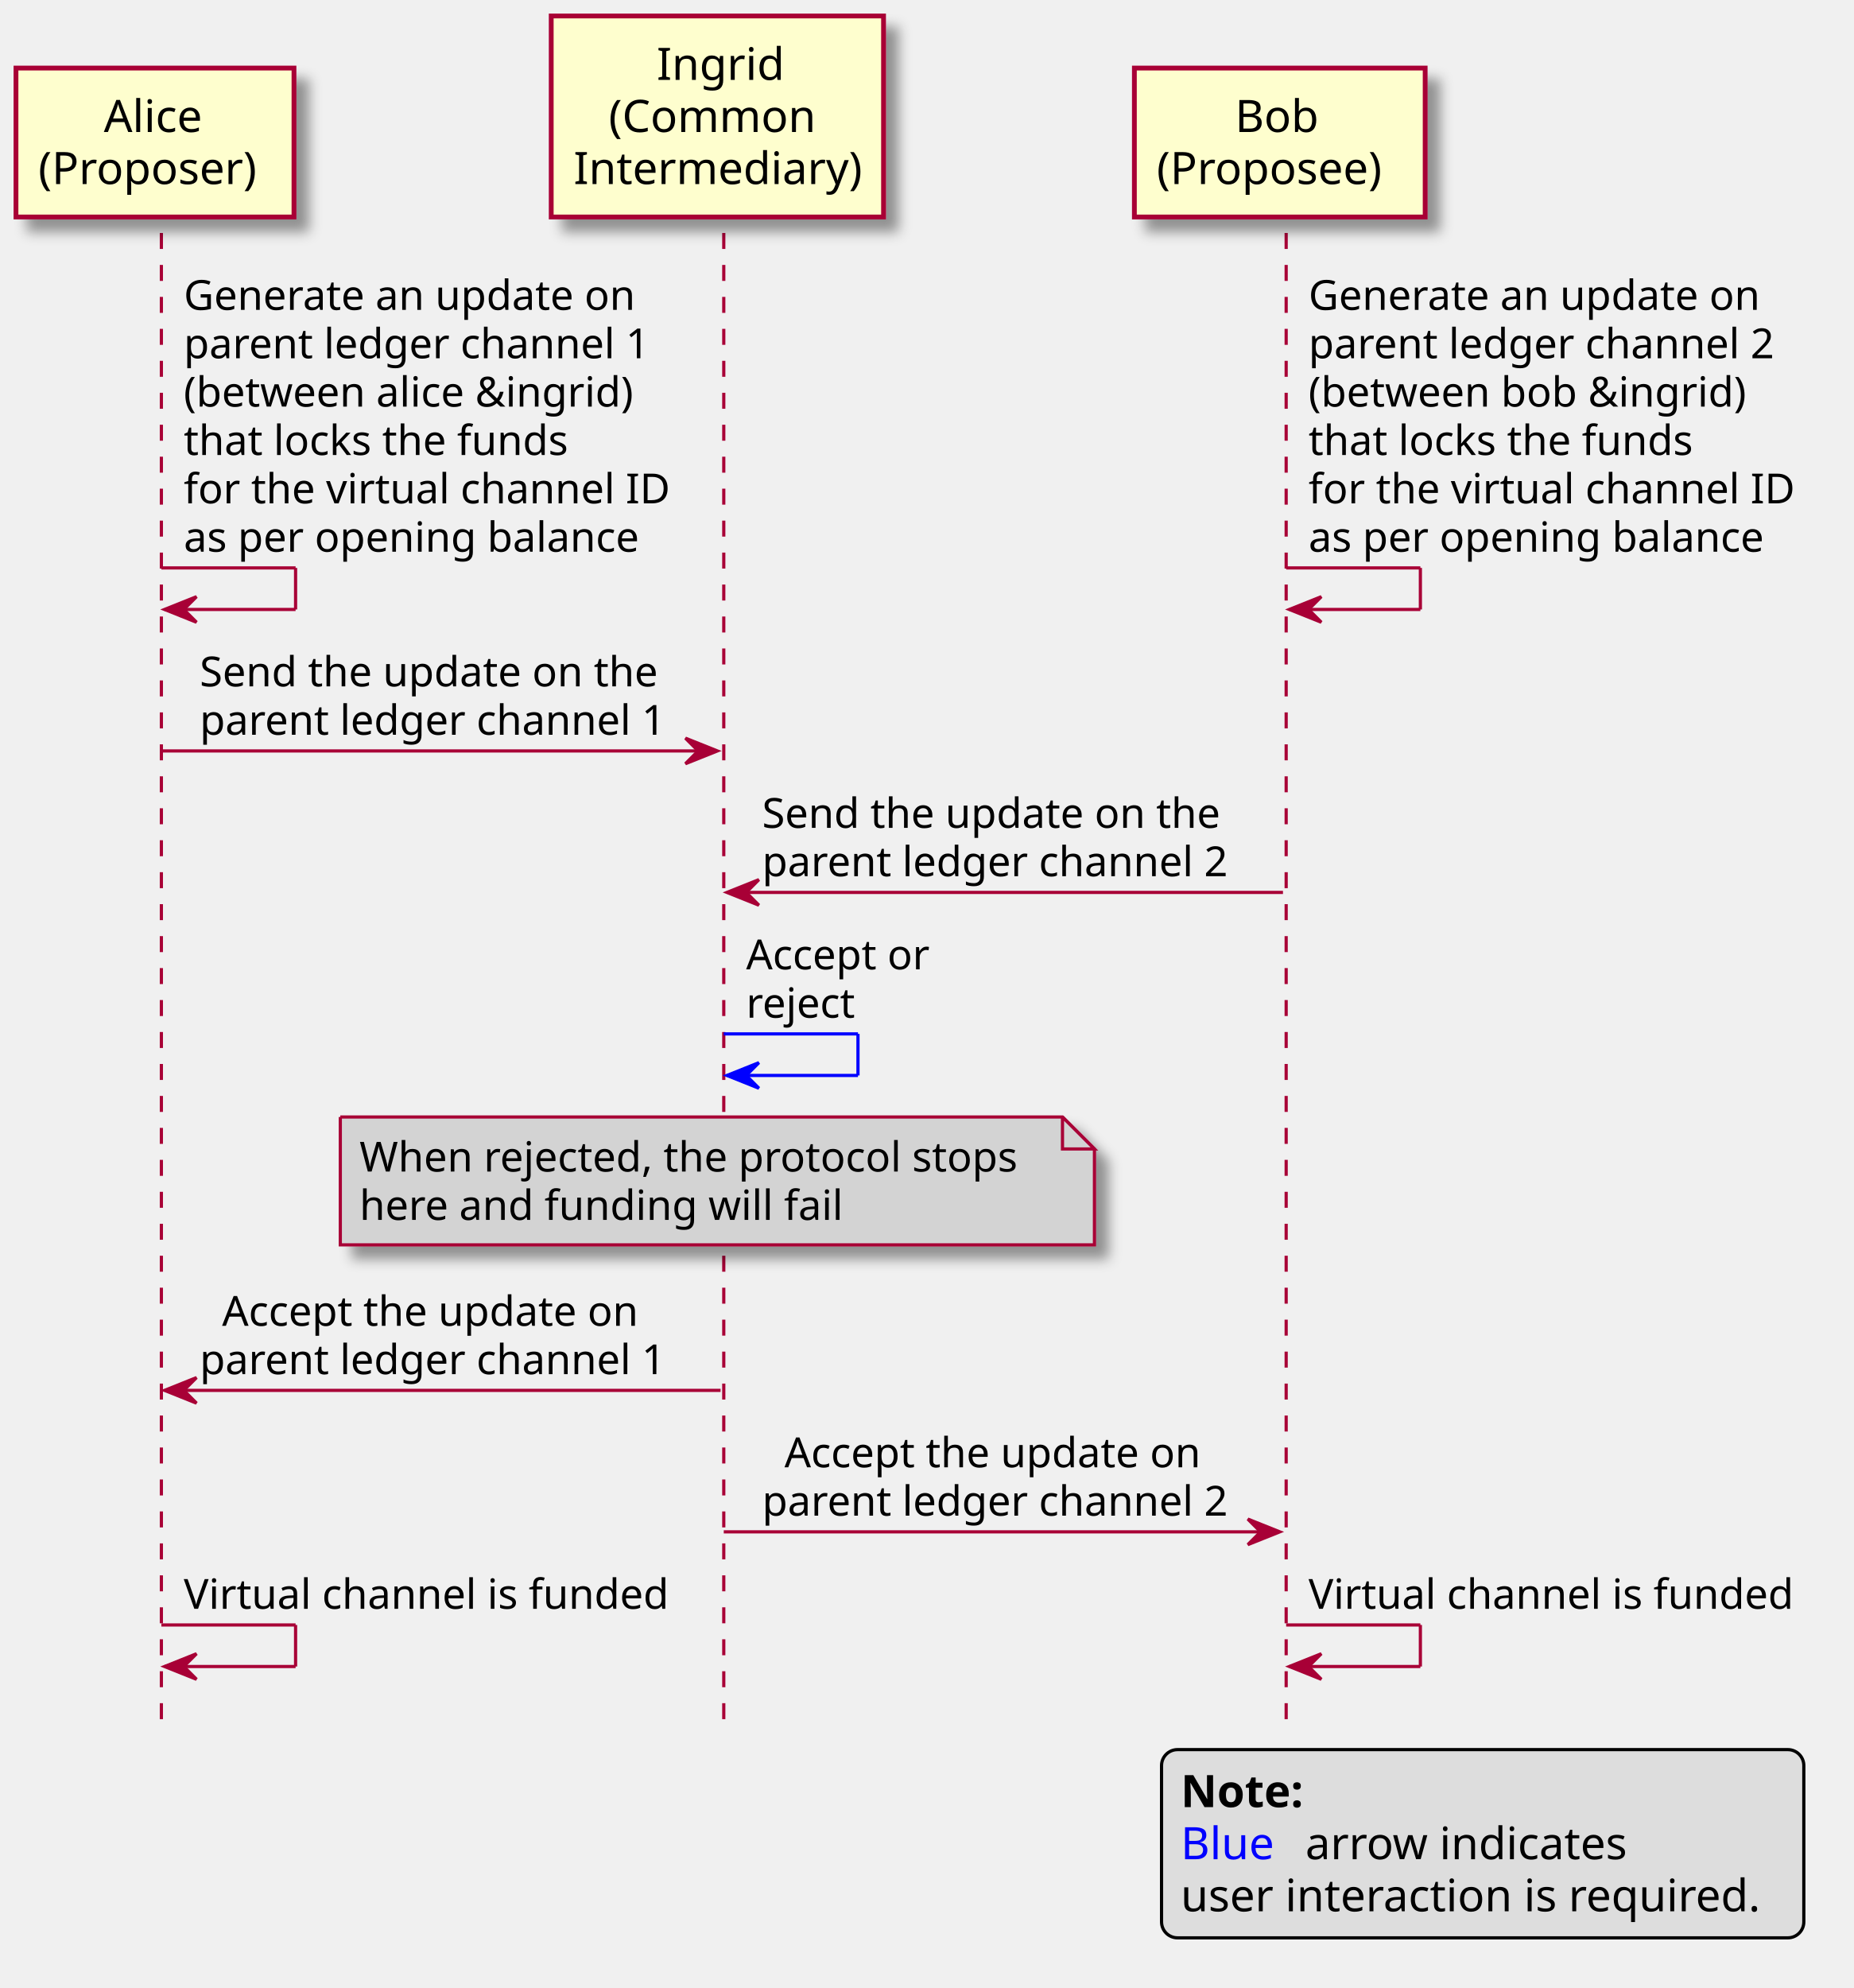
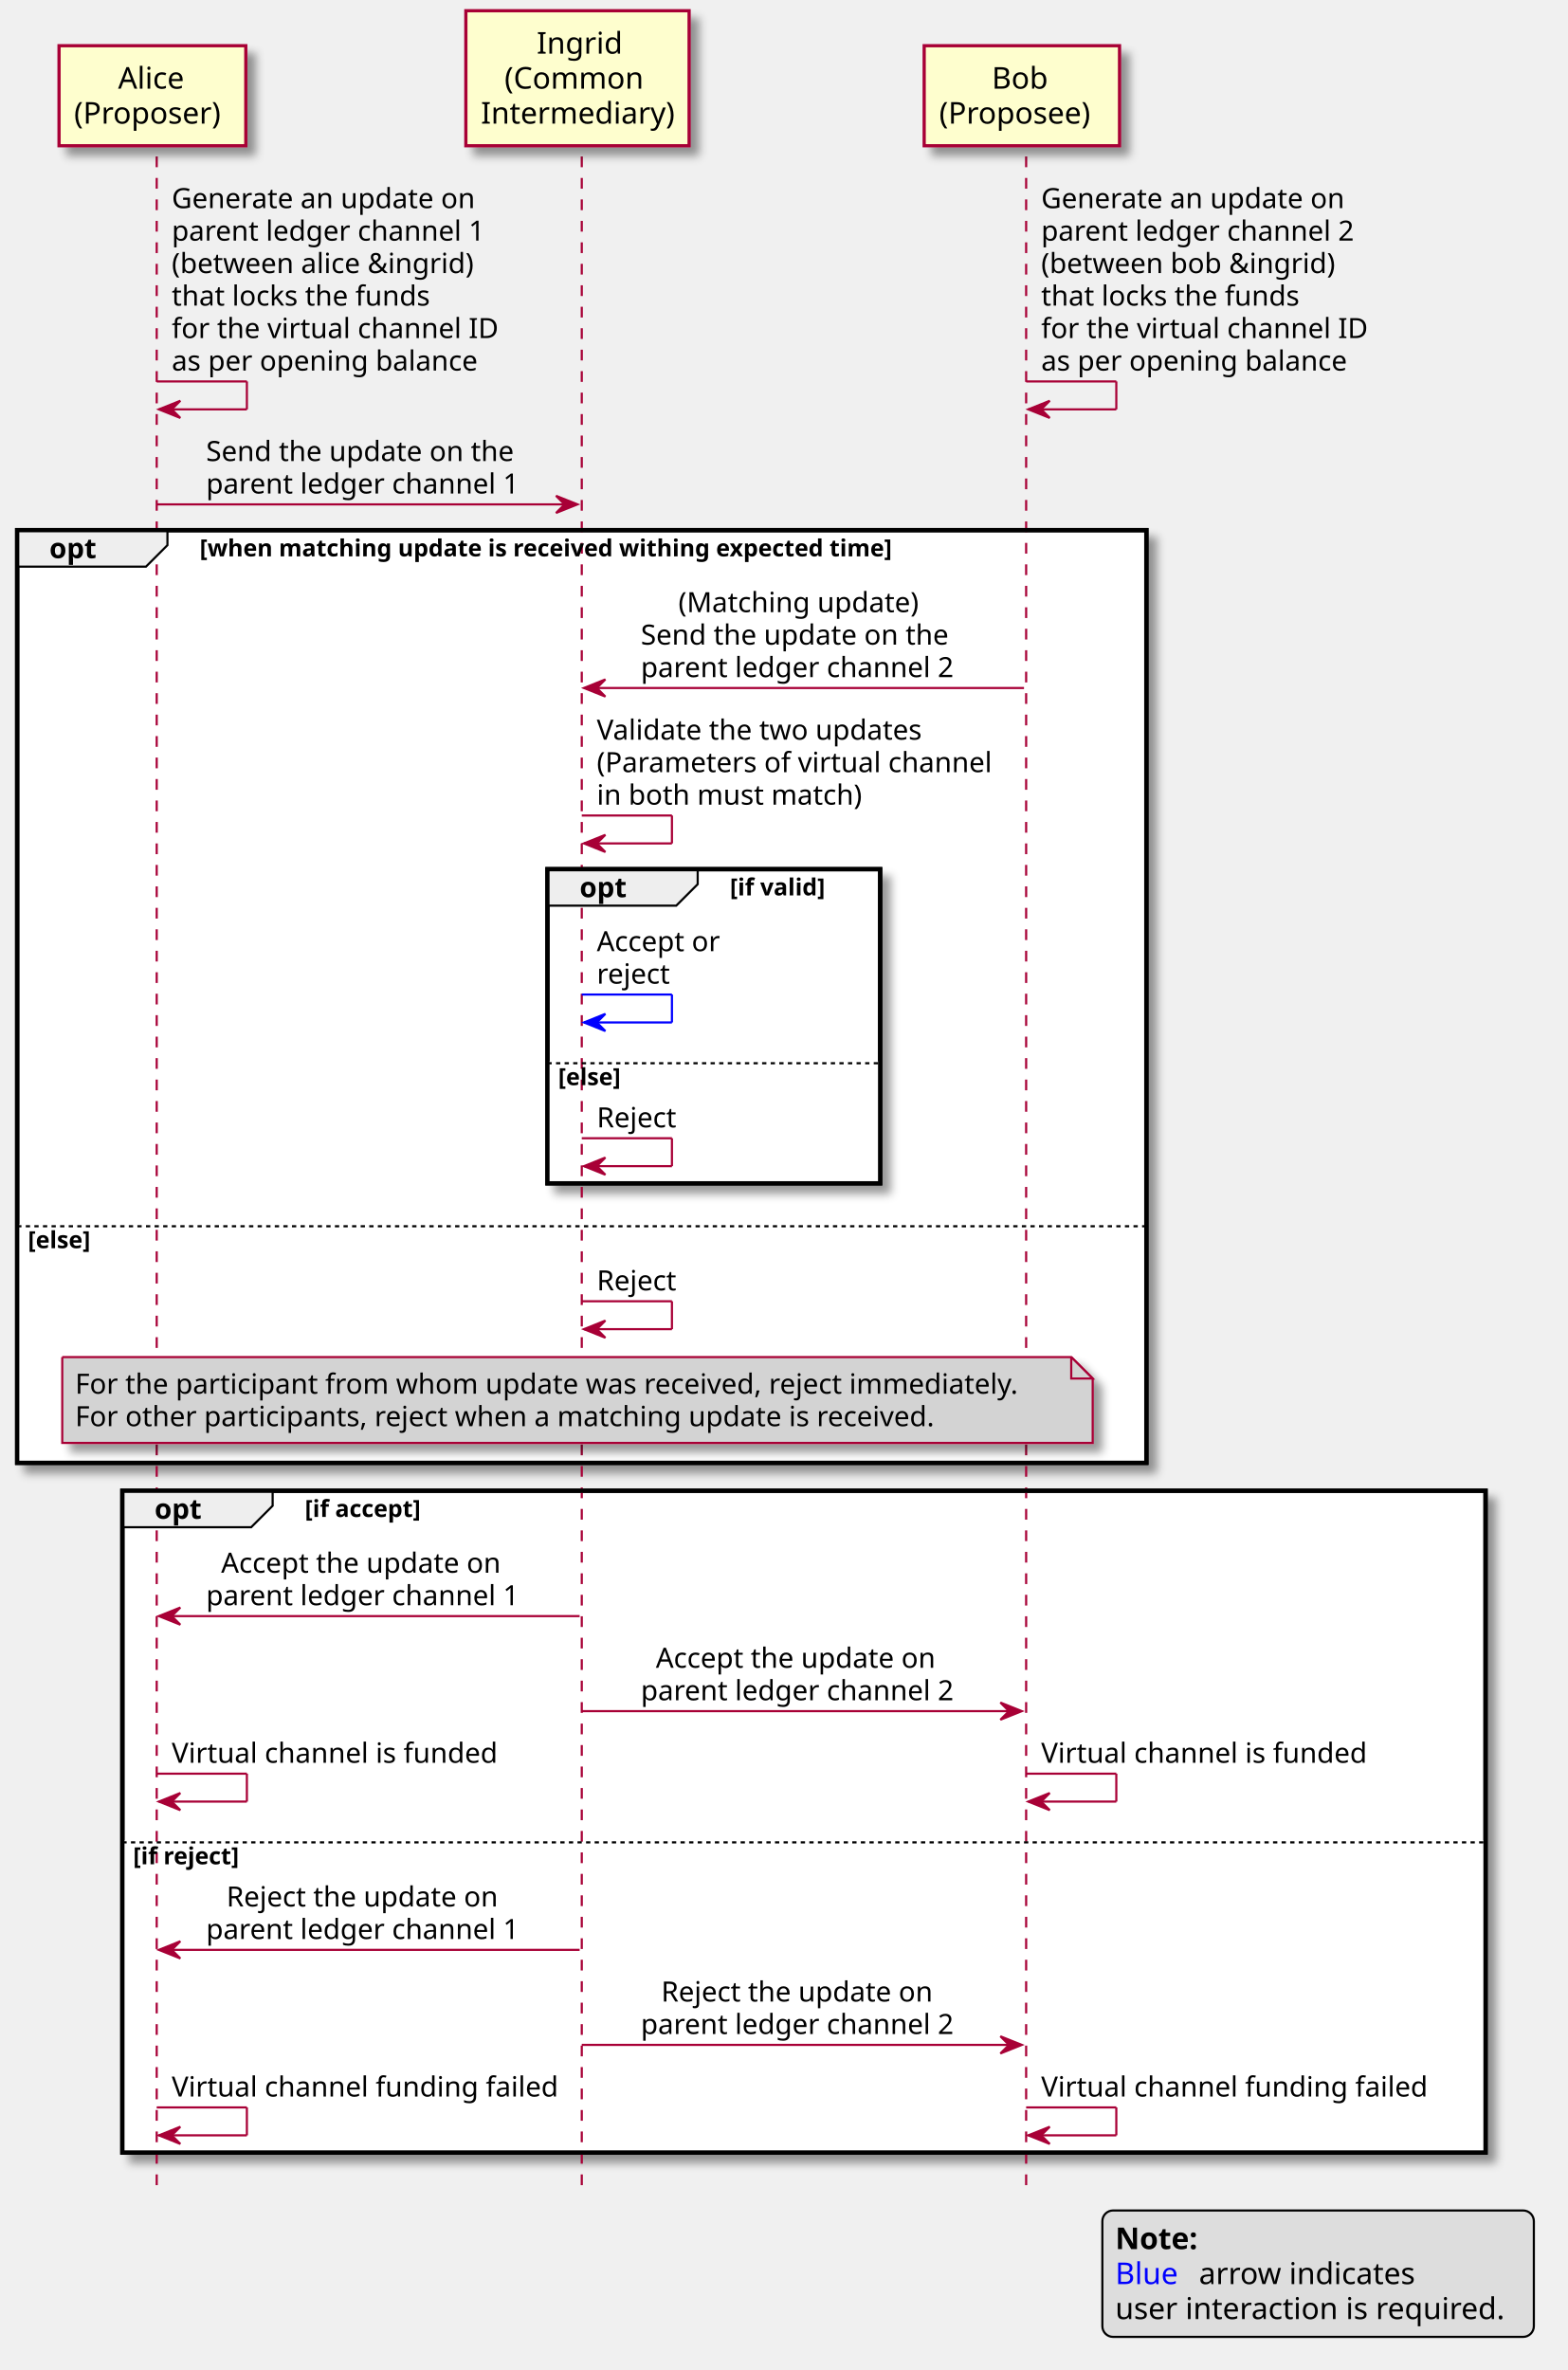
- <svg xmlns="http://www.w3.org/2000/svg" contentScriptType="application/ecmascript" contentStyleType="text/css" height="622px" preserveAspectRatio="none" style="width:580px;height:622px;" version="1.1" viewBox="0 0 580 622" width="580px" zoomAndPan="magnify">
+ <svg xmlns="http://www.w3.org/2000/svg" contentScriptType="application/ecmascript" contentStyleType="text/css" height="1104px" preserveAspectRatio="none" style="width:730px;height:1104px;" version="1.1" viewBox="0 0 730 1104" width="730px" zoomAndPan="magnify">
  <defs>
-     <filter height="300%" id="f9m3ai9wptbzw" width="300%" x="-1" y="-1">
+     <filter height="300%" id="f84bhlsikvaqf" width="300%" x="-1" y="-1">
      <feGaussianBlur result="blurOut" stdDeviation="2.0" />
      <feColorMatrix in="blurOut" result="blurOut2" type="matrix" values="0 0 0 0 0 0 0 0 0 0 0 0 0 0 0 0 0 0 .4 0" />
      <feOffset dx="4.0" dy="4.0" in="blurOut2" result="blurOut3" />
      <feBlend in="SourceGraphic" in2="blurOut3" mode="normal" />
    </filter>
  </defs>
  <g>
-     <line style="stroke:#A80036;stroke-width:1.0;stroke-dasharray:5.0,5.0;" x1="50.5" x2="50.5" y1="72.891" y2="539.414" />
-     <line style="stroke:#A80036;stroke-width:1.0;stroke-dasharray:5.0,5.0;" x1="226.5" x2="226.5" y1="72.891" y2="539.414" />
-     <line style="stroke:#A80036;stroke-width:1.0;stroke-dasharray:5.0,5.0;" x1="402.5" x2="402.5" y1="72.891" y2="539.414" />
-     <rect fill="#FEFECE" filter="url(#f9m3ai9wptbzw)" height="46.594" style="stroke:#A80036;stroke-width:1.5;" width="87" x="5" y="21.297" />
-     <text fill="#000000" font-family="sans-serif" font-size="14" lengthAdjust="spacingAndGlyphs" textLength="32" x="32.5" y="41.292">Alice</text>
-     <text fill="#000000" font-family="sans-serif" font-size="14" lengthAdjust="spacingAndGlyphs" textLength="73" x="12" y="57.589">(Proposer)</text>
-     <rect fill="#FEFECE" filter="url(#f9m3ai9wptbzw)" height="62.891" style="stroke:#A80036;stroke-width:1.5;" width="104" x="172.5" y="5" />
-     <text fill="#000000" font-family="sans-serif" font-size="14" lengthAdjust="spacingAndGlyphs" textLength="38" x="205.5" y="24.995">Ingrid</text>
-     <text fill="#000000" font-family="sans-serif" font-size="14" lengthAdjust="spacingAndGlyphs" textLength="68" x="190.5" y="41.292">(Common</text>
-     <text fill="#000000" font-family="sans-serif" font-size="14" lengthAdjust="spacingAndGlyphs" textLength="90" x="179.5" y="57.589">Intermediary)</text>
-     <rect fill="#FEFECE" filter="url(#f9m3ai9wptbzw)" height="46.594" style="stroke:#A80036;stroke-width:1.5;" width="91" x="355" y="21.297" />
-     <text fill="#000000" font-family="sans-serif" font-size="14" lengthAdjust="spacingAndGlyphs" textLength="28" x="386.5" y="41.292">Bob</text>
-     <text fill="#000000" font-family="sans-serif" font-size="14" lengthAdjust="spacingAndGlyphs" textLength="77" x="362" y="57.589">(Proposee)</text>
-     <line style="stroke:#A80036;stroke-width:1.0;" x1="50.5" x2="92.5" y1="177.688" y2="177.688" />
-     <line style="stroke:#A80036;stroke-width:1.0;" x1="92.5" x2="92.5" y1="177.688" y2="190.688" />
-     <line style="stroke:#A80036;stroke-width:1.0;" x1="51.5" x2="92.5" y1="190.688" y2="190.688" />
-     <polygon fill="#A80036" points="61.5,186.688,51.5,190.688,61.5,194.688,57.5,190.688" style="stroke:#A80036;stroke-width:1.0;" />
-     <text fill="#000000" font-family="sans-serif" font-size="13" lengthAdjust="spacingAndGlyphs" textLength="149" x="57.5" y="96.957">Generate an update on</text>
-     <text fill="#000000" font-family="sans-serif" font-size="13" lengthAdjust="spacingAndGlyphs" textLength="152" x="57.5" y="112.09">parent ledger channel 1</text>
-     <text fill="#000000" font-family="sans-serif" font-size="13" lengthAdjust="spacingAndGlyphs" textLength="147" x="57.5" y="127.223">(between alice &amp;ingrid)</text>
-     <text fill="#000000" font-family="sans-serif" font-size="13" lengthAdjust="spacingAndGlyphs" textLength="126" x="57.5" y="142.356">that locks the funds</text>
-     <text fill="#000000" font-family="sans-serif" font-size="13" lengthAdjust="spacingAndGlyphs" textLength="156" x="57.5" y="157.489">for the virtual channel ID</text>
-     <text fill="#000000" font-family="sans-serif" font-size="13" lengthAdjust="spacingAndGlyphs" textLength="149" x="57.5" y="172.622">as per opening balance</text>
-     <line style="stroke:#A80036;stroke-width:1.0;" x1="402.5" x2="444.5" y1="177.688" y2="177.688" />
-     <line style="stroke:#A80036;stroke-width:1.0;" x1="444.5" x2="444.5" y1="177.688" y2="190.688" />
-     <line style="stroke:#A80036;stroke-width:1.0;" x1="403.5" x2="444.5" y1="190.688" y2="190.688" />
-     <polygon fill="#A80036" points="413.5,186.688,403.5,190.688,413.5,194.688,409.5,190.688" style="stroke:#A80036;stroke-width:1.0;" />
-     <text fill="#000000" font-family="sans-serif" font-size="13" lengthAdjust="spacingAndGlyphs" textLength="149" x="409.5" y="96.957">Generate an update on</text>
-     <text fill="#000000" font-family="sans-serif" font-size="13" lengthAdjust="spacingAndGlyphs" textLength="152" x="409.5" y="112.09">parent ledger channel 2</text>
-     <text fill="#000000" font-family="sans-serif" font-size="13" lengthAdjust="spacingAndGlyphs" textLength="142" x="409.5" y="127.223">(between bob &amp;ingrid)</text>
-     <text fill="#000000" font-family="sans-serif" font-size="13" lengthAdjust="spacingAndGlyphs" textLength="126" x="409.5" y="142.356">that locks the funds</text>
-     <text fill="#000000" font-family="sans-serif" font-size="13" lengthAdjust="spacingAndGlyphs" textLength="156" x="409.5" y="157.489">for the virtual channel ID</text>
-     <text fill="#000000" font-family="sans-serif" font-size="13" lengthAdjust="spacingAndGlyphs" textLength="149" x="409.5" y="172.622">as per opening balance</text>
-     <polygon fill="#A80036" points="214.5,230.953,224.5,234.953,214.5,238.953,218.5,234.953" style="stroke:#A80036;stroke-width:1.0;" />
-     <line style="stroke:#A80036;stroke-width:1.0;" x1="50.5" x2="220.5" y1="234.953" y2="234.953" />
-     <text fill="#000000" font-family="sans-serif" font-size="13" lengthAdjust="spacingAndGlyphs" textLength="152" x="62.5" y="214.754">Send the update on the</text>
-     <text fill="#000000" font-family="sans-serif" font-size="13" lengthAdjust="spacingAndGlyphs" textLength="152" x="62.5" y="229.887">parent ledger channel 1</text>
-     <polygon fill="#A80036" points="237.5,275.219,227.5,279.219,237.5,283.219,233.5,279.219" style="stroke:#A80036;stroke-width:1.0;" />
-     <line style="stroke:#A80036;stroke-width:1.0;" x1="231.5" x2="401.5" y1="279.219" y2="279.219" />
-     <text fill="#000000" font-family="sans-serif" font-size="13" lengthAdjust="spacingAndGlyphs" textLength="152" x="238.5" y="259.02">Send the update on the</text>
-     <text fill="#000000" font-family="sans-serif" font-size="13" lengthAdjust="spacingAndGlyphs" textLength="152" x="238.5" y="274.153">parent ledger channel 2</text>
-     <line style="stroke:#0000FF;stroke-width:1.0;" x1="226.5" x2="268.5" y1="323.484" y2="323.484" />
-     <line style="stroke:#0000FF;stroke-width:1.0;" x1="268.5" x2="268.5" y1="323.484" y2="336.484" />
-     <line style="stroke:#0000FF;stroke-width:1.0;" x1="227.5" x2="268.5" y1="336.484" y2="336.484" />
-     <polygon fill="#0000FF" points="237.5,332.484,227.5,336.484,237.5,340.484,233.5,336.484" style="stroke:#0000FF;stroke-width:1.0;" />
-     <text fill="#000000" font-family="sans-serif" font-size="13" lengthAdjust="spacingAndGlyphs" textLength="61" x="233.5" y="303.286">Accept or</text>
-     <text fill="#000000" font-family="sans-serif" font-size="13" lengthAdjust="spacingAndGlyphs" textLength="36" x="233.5" y="318.418">reject</text>
-     <path d="M106.5,349.484 L106.5,389.484 L342.5,389.484 L342.5,359.484 L332.5,349.484 L106.5,349.484 " fill="#D3D3D3" filter="url(#f9m3ai9wptbzw)" style="stroke:#A80036;stroke-width:1.0;" />
-     <path d="M332.5,349.484 L332.5,359.484 L342.5,359.484 L332.5,349.484 " fill="#D3D3D3" style="stroke:#A80036;stroke-width:1.0;" />
-     <text fill="#000000" font-family="sans-serif" font-size="13" lengthAdjust="spacingAndGlyphs" textLength="215" x="112.5" y="366.551">When rejected, the protocol stops</text>
-     <text fill="#000000" font-family="sans-serif" font-size="13" lengthAdjust="spacingAndGlyphs" textLength="152" x="112.5" y="381.684">here and funding will fail</text>
-     <polygon fill="#A80036" points="61.5,431.016,51.5,435.016,61.5,439.016,57.5,435.016" style="stroke:#A80036;stroke-width:1.0;" />
-     <line style="stroke:#A80036;stroke-width:1.0;" x1="55.5" x2="225.5" y1="435.016" y2="435.016" />
-     <text fill="#000000" font-family="sans-serif" font-size="13" lengthAdjust="spacingAndGlyphs" textLength="138" x="69.5" y="414.817">Accept the update on</text>
-     <text fill="#000000" font-family="sans-serif" font-size="13" lengthAdjust="spacingAndGlyphs" textLength="152" x="62.5" y="429.95">parent ledger channel 1</text>
-     <polygon fill="#A80036" points="390.5,475.281,400.5,479.281,390.5,483.281,394.5,479.281" style="stroke:#A80036;stroke-width:1.0;" />
-     <line style="stroke:#A80036;stroke-width:1.0;" x1="226.5" x2="396.5" y1="479.281" y2="479.281" />
-     <text fill="#000000" font-family="sans-serif" font-size="13" lengthAdjust="spacingAndGlyphs" textLength="138" x="245.5" y="459.082">Accept the update on</text>
-     <text fill="#000000" font-family="sans-serif" font-size="13" lengthAdjust="spacingAndGlyphs" textLength="152" x="238.5" y="474.215">parent ledger channel 2</text>
-     <line style="stroke:#A80036;stroke-width:1.0;" x1="50.5" x2="92.5" y1="508.414" y2="508.414" />
-     <line style="stroke:#A80036;stroke-width:1.0;" x1="92.5" x2="92.5" y1="508.414" y2="521.414" />
-     <line style="stroke:#A80036;stroke-width:1.0;" x1="51.5" x2="92.5" y1="521.414" y2="521.414" />
-     <polygon fill="#A80036" points="61.5,517.414,51.5,521.414,61.5,525.414,57.5,521.414" style="stroke:#A80036;stroke-width:1.0;" />
-     <text fill="#000000" font-family="sans-serif" font-size="13" lengthAdjust="spacingAndGlyphs" textLength="157" x="57.5" y="503.348">Virtual channel is funded</text>
-     <line style="stroke:#A80036;stroke-width:1.0;" x1="402.5" x2="444.5" y1="508.414" y2="508.414" />
-     <line style="stroke:#A80036;stroke-width:1.0;" x1="444.5" x2="444.5" y1="508.414" y2="521.414" />
-     <line style="stroke:#A80036;stroke-width:1.0;" x1="403.5" x2="444.5" y1="521.414" y2="521.414" />
-     <polygon fill="#A80036" points="413.5,517.414,403.5,521.414,413.5,525.414,409.5,521.414" style="stroke:#A80036;stroke-width:1.0;" />
-     <text fill="#000000" font-family="sans-serif" font-size="13" lengthAdjust="spacingAndGlyphs" textLength="157" x="409.5" y="503.348">Virtual channel is funded</text>
-     <rect fill="#DDDDDD" height="58.891" rx="5" ry="5" style="stroke:#000000;stroke-width:1.0;" width="201" x="363.5" y="547.414" />
-     <text fill="#000000" font-family="sans-serif" font-size="14" font-weight="bold" lengthAdjust="spacingAndGlyphs" textLength="43" x="369.5" y="565.409">Note:</text>
-     <text fill="#0000FF" font-family="sans-serif" font-size="14" lengthAdjust="spacingAndGlyphs" textLength="31" x="369.5" y="581.706">Blue</text>
-     <text fill="#000000" font-family="sans-serif" font-size="14" lengthAdjust="spacingAndGlyphs" textLength="104" x="408.5" y="581.706">arrow indicates</text>
-     <text fill="#000000" font-family="sans-serif" font-size="14" lengthAdjust="spacingAndGlyphs" textLength="189" x="369.5" y="598.003">user interaction is required.</text>
+     <rect fill="#FFFFFF" filter="url(#f84bhlsikvaqf)" height="434.469" style="stroke:#000000;stroke-width:2.0;" width="526" x="8" y="246.953" />
+     <rect fill="#FFFFFF" height="111.203" style="stroke:none;stroke-width:1.0;" width="526" x="8" y="570.219" />
+     <rect fill="#FFFFFF" filter="url(#f84bhlsikvaqf)" height="146.336" style="stroke:#000000;stroke-width:2.0;" width="155" x="255" y="404.883" />
+     <rect fill="#FFFFFF" height="56.938" style="stroke:none;stroke-width:1.0;" width="155" x="255" y="494.281" />
+     <rect fill="#FFFFFF" filter="url(#f84bhlsikvaqf)" height="308.266" style="stroke:#000000;stroke-width:2.0;" width="635" x="57" y="694.422" />
+     <rect fill="#FFFFFF" height="145.469" style="stroke:none;stroke-width:1.0;" width="635" x="57" y="857.219" />
+     <line style="stroke:#A80036;stroke-width:1.0;stroke-dasharray:5.0,5.0;" x1="73" x2="73" y1="72.891" y2="1021.688" />
+     <line style="stroke:#A80036;stroke-width:1.0;stroke-dasharray:5.0,5.0;" x1="271" x2="271" y1="72.891" y2="1021.688" />
+     <line style="stroke:#A80036;stroke-width:1.0;stroke-dasharray:5.0,5.0;" x1="478" x2="478" y1="72.891" y2="1021.688" />
+     <rect fill="#FEFECE" filter="url(#f84bhlsikvaqf)" height="46.594" style="stroke:#A80036;stroke-width:1.5;" width="87" x="27.5" y="21.297" />
+     <text fill="#000000" font-family="sans-serif" font-size="14" lengthAdjust="spacingAndGlyphs" textLength="32" x="55" y="41.292">Alice</text>
+     <text fill="#000000" font-family="sans-serif" font-size="14" lengthAdjust="spacingAndGlyphs" textLength="73" x="34.5" y="57.589">(Proposer)</text>
+     <rect fill="#FEFECE" filter="url(#f84bhlsikvaqf)" height="62.891" style="stroke:#A80036;stroke-width:1.5;" width="104" x="217" y="5" />
+     <text fill="#000000" font-family="sans-serif" font-size="14" lengthAdjust="spacingAndGlyphs" textLength="38" x="250" y="24.995">Ingrid</text>
+     <text fill="#000000" font-family="sans-serif" font-size="14" lengthAdjust="spacingAndGlyphs" textLength="68" x="235" y="41.292">(Common</text>
+     <text fill="#000000" font-family="sans-serif" font-size="14" lengthAdjust="spacingAndGlyphs" textLength="90" x="224" y="57.589">Intermediary)</text>
+     <rect fill="#FEFECE" filter="url(#f84bhlsikvaqf)" height="46.594" style="stroke:#A80036;stroke-width:1.5;" width="91" x="430.5" y="21.297" />
+     <text fill="#000000" font-family="sans-serif" font-size="14" lengthAdjust="spacingAndGlyphs" textLength="28" x="462" y="41.292">Bob</text>
+     <text fill="#000000" font-family="sans-serif" font-size="14" lengthAdjust="spacingAndGlyphs" textLength="77" x="437.5" y="57.589">(Proposee)</text>
+     <line style="stroke:#A80036;stroke-width:1.0;" x1="73" x2="115" y1="177.688" y2="177.688" />
+     <line style="stroke:#A80036;stroke-width:1.0;" x1="115" x2="115" y1="177.688" y2="190.688" />
+     <line style="stroke:#A80036;stroke-width:1.0;" x1="74" x2="115" y1="190.688" y2="190.688" />
+     <polygon fill="#A80036" points="84,186.688,74,190.688,84,194.688,80,190.688" style="stroke:#A80036;stroke-width:1.0;" />
+     <text fill="#000000" font-family="sans-serif" font-size="13" lengthAdjust="spacingAndGlyphs" textLength="149" x="80" y="96.957">Generate an update on</text>
+     <text fill="#000000" font-family="sans-serif" font-size="13" lengthAdjust="spacingAndGlyphs" textLength="152" x="80" y="112.09">parent ledger channel 1</text>
+     <text fill="#000000" font-family="sans-serif" font-size="13" lengthAdjust="spacingAndGlyphs" textLength="147" x="80" y="127.223">(between alice &amp;ingrid)</text>
+     <text fill="#000000" font-family="sans-serif" font-size="13" lengthAdjust="spacingAndGlyphs" textLength="126" x="80" y="142.356">that locks the funds</text>
+     <text fill="#000000" font-family="sans-serif" font-size="13" lengthAdjust="spacingAndGlyphs" textLength="156" x="80" y="157.489">for the virtual channel ID</text>
+     <text fill="#000000" font-family="sans-serif" font-size="13" lengthAdjust="spacingAndGlyphs" textLength="149" x="80" y="172.622">as per opening balance</text>
+     <line style="stroke:#A80036;stroke-width:1.0;" x1="478" x2="520" y1="177.688" y2="177.688" />
+     <line style="stroke:#A80036;stroke-width:1.0;" x1="520" x2="520" y1="177.688" y2="190.688" />
+     <line style="stroke:#A80036;stroke-width:1.0;" x1="479" x2="520" y1="190.688" y2="190.688" />
+     <polygon fill="#A80036" points="489,186.688,479,190.688,489,194.688,485,190.688" style="stroke:#A80036;stroke-width:1.0;" />
+     <text fill="#000000" font-family="sans-serif" font-size="13" lengthAdjust="spacingAndGlyphs" textLength="149" x="485" y="96.957">Generate an update on</text>
+     <text fill="#000000" font-family="sans-serif" font-size="13" lengthAdjust="spacingAndGlyphs" textLength="152" x="485" y="112.09">parent ledger channel 2</text>
+     <text fill="#000000" font-family="sans-serif" font-size="13" lengthAdjust="spacingAndGlyphs" textLength="142" x="485" y="127.223">(between bob &amp;ingrid)</text>
+     <text fill="#000000" font-family="sans-serif" font-size="13" lengthAdjust="spacingAndGlyphs" textLength="126" x="485" y="142.356">that locks the funds</text>
+     <text fill="#000000" font-family="sans-serif" font-size="13" lengthAdjust="spacingAndGlyphs" textLength="156" x="485" y="157.489">for the virtual channel ID</text>
+     <text fill="#000000" font-family="sans-serif" font-size="13" lengthAdjust="spacingAndGlyphs" textLength="149" x="485" y="172.622">as per opening balance</text>
+     <polygon fill="#A80036" points="259,230.953,269,234.953,259,238.953,263,234.953" style="stroke:#A80036;stroke-width:1.0;" />
+     <line style="stroke:#A80036;stroke-width:1.0;" x1="73" x2="265" y1="234.953" y2="234.953" />
+     <text fill="#000000" font-family="sans-serif" font-size="13" lengthAdjust="spacingAndGlyphs" textLength="152" x="96" y="214.754">Send the update on the</text>
+     <text fill="#000000" font-family="sans-serif" font-size="13" lengthAdjust="spacingAndGlyphs" textLength="152" x="96" y="229.887">parent ledger channel 1</text>
+     <path d="M8,246.953 L78,246.953 L78,253.953 L68,263.953 L8,263.953 L8,246.953 " fill="#EEEEEE" style="stroke:#000000;stroke-width:1.0;" />
+     <rect fill="none" height="434.469" style="stroke:#000000;stroke-width:2.0;" width="526" x="8" y="246.953" />
+     <text fill="#000000" font-family="sans-serif" font-size="13" font-weight="bold" lengthAdjust="spacingAndGlyphs" textLength="25" x="23" y="260.02">opt</text>
+     <text fill="#000000" font-family="sans-serif" font-size="11" font-weight="bold" lengthAdjust="spacingAndGlyphs" textLength="378" x="93" y="259.164">[when matching update is received withing expected time]</text>
+     <line style="stroke:#000000;stroke-width:1.0;stroke-dasharray:2.0,2.0;" x1="8" x2="534" y1="571.219" y2="571.219" />
+     <text fill="#000000" font-family="sans-serif" font-size="11" font-weight="bold" lengthAdjust="spacingAndGlyphs" textLength="37" x="13" y="581.429">[else]</text>
+     <polygon fill="#A80036" points="282,316.484,272,320.484,282,324.484,278,320.484" style="stroke:#A80036;stroke-width:1.0;" />
+     <line style="stroke:#A80036;stroke-width:1.0;" x1="276" x2="477" y1="320.484" y2="320.484" />
+     <text fill="#000000" font-family="sans-serif" font-size="13" lengthAdjust="spacingAndGlyphs" textLength="117" x="316" y="285.153">(Matching update)</text>
+     <text fill="#000000" font-family="sans-serif" font-size="13" lengthAdjust="spacingAndGlyphs" textLength="152" x="298.5" y="300.286">Send the update on the</text>
+     <text fill="#000000" font-family="sans-serif" font-size="13" lengthAdjust="spacingAndGlyphs" textLength="152" x="298.5" y="315.418">parent ledger channel 2</text>
+     <line style="stroke:#A80036;stroke-width:1.0;" x1="271" x2="313" y1="379.883" y2="379.883" />
+     <line style="stroke:#A80036;stroke-width:1.0;" x1="313" x2="313" y1="379.883" y2="392.883" />
+     <line style="stroke:#A80036;stroke-width:1.0;" x1="272" x2="313" y1="392.883" y2="392.883" />
+     <polygon fill="#A80036" points="282,388.883,272,392.883,282,396.883,278,392.883" style="stroke:#A80036;stroke-width:1.0;" />
+     <text fill="#000000" font-family="sans-serif" font-size="13" lengthAdjust="spacingAndGlyphs" textLength="159" x="278" y="344.551">Validate the two updates</text>
+     <text fill="#000000" font-family="sans-serif" font-size="13" lengthAdjust="spacingAndGlyphs" textLength="193" x="278" y="359.684">(Parameters of virtual channel</text>
+     <text fill="#000000" font-family="sans-serif" font-size="13" lengthAdjust="spacingAndGlyphs" textLength="131" x="278" y="374.817">in both must match)</text>
+     <path d="M255,404.883 L325,404.883 L325,411.883 L315,421.883 L255,421.883 L255,404.883 " fill="#EEEEEE" style="stroke:#000000;stroke-width:1.0;" />
+     <rect fill="none" height="146.336" style="stroke:#000000;stroke-width:2.0;" width="155" x="255" y="404.883" />
+     <text fill="#000000" font-family="sans-serif" font-size="13" font-weight="bold" lengthAdjust="spacingAndGlyphs" textLength="25" x="270" y="417.95">opt</text>
+     <text fill="#000000" font-family="sans-serif" font-size="11" font-weight="bold" lengthAdjust="spacingAndGlyphs" textLength="54" x="340" y="417.093">[if valid]</text>
+     <line style="stroke:#000000;stroke-width:1.0;stroke-dasharray:2.0,2.0;" x1="255" x2="410" y1="495.281" y2="495.281" />
+     <text fill="#000000" font-family="sans-serif" font-size="11" font-weight="bold" lengthAdjust="spacingAndGlyphs" textLength="37" x="260" y="505.492">[else]</text>
+     <line style="stroke:#0000FF;stroke-width:1.0;" x1="271" x2="313" y1="463.281" y2="463.281" />
+     <line style="stroke:#0000FF;stroke-width:1.0;" x1="313" x2="313" y1="463.281" y2="476.281" />
+     <line style="stroke:#0000FF;stroke-width:1.0;" x1="272" x2="313" y1="476.281" y2="476.281" />
+     <polygon fill="#0000FF" points="282,472.281,272,476.281,282,480.281,278,476.281" style="stroke:#0000FF;stroke-width:1.0;" />
+     <text fill="#000000" font-family="sans-serif" font-size="13" lengthAdjust="spacingAndGlyphs" textLength="61" x="278" y="443.082">Accept or</text>
+     <text fill="#000000" font-family="sans-serif" font-size="13" lengthAdjust="spacingAndGlyphs" textLength="36" x="278" y="458.215">reject</text>
+     <line style="stroke:#A80036;stroke-width:1.0;" x1="271" x2="313" y1="530.219" y2="530.219" />
+     <line style="stroke:#A80036;stroke-width:1.0;" x1="313" x2="313" y1="530.219" y2="543.219" />
+     <line style="stroke:#A80036;stroke-width:1.0;" x1="272" x2="313" y1="543.219" y2="543.219" />
+     <polygon fill="#A80036" points="282,539.219,272,543.219,282,547.219,278,543.219" style="stroke:#A80036;stroke-width:1.0;" />
+     <text fill="#000000" font-family="sans-serif" font-size="13" lengthAdjust="spacingAndGlyphs" textLength="39" x="278" y="525.153">Reject</text>
+     <line style="stroke:#A80036;stroke-width:1.0;" x1="271" x2="313" y1="606.156" y2="606.156" />
+     <line style="stroke:#A80036;stroke-width:1.0;" x1="313" x2="313" y1="606.156" y2="619.156" />
+     <line style="stroke:#A80036;stroke-width:1.0;" x1="272" x2="313" y1="619.156" y2="619.156" />
+     <polygon fill="#A80036" points="282,615.156,272,619.156,282,623.156,278,619.156" style="stroke:#A80036;stroke-width:1.0;" />
+     <text fill="#000000" font-family="sans-serif" font-size="13" lengthAdjust="spacingAndGlyphs" textLength="39" x="278" y="601.09">Reject</text>
+     <path d="M29,632.156 L29,672.156 L509,672.156 L509,642.156 L499,632.156 L29,632.156 " fill="#D3D3D3" filter="url(#f84bhlsikvaqf)" style="stroke:#A80036;stroke-width:1.0;" />
+     <path d="M499,632.156 L499,642.156 L509,642.156 L499,632.156 " fill="#D3D3D3" style="stroke:#A80036;stroke-width:1.0;" />
+     <text fill="#000000" font-family="sans-serif" font-size="13" lengthAdjust="spacingAndGlyphs" textLength="459" x="35" y="649.223">For the participant from whom update was received, reject immediately.</text>
+     <text fill="#000000" font-family="sans-serif" font-size="13" lengthAdjust="spacingAndGlyphs" textLength="419" x="35" y="664.356">For other participants, reject when a matching update is received.</text>
+     <path d="M57,694.422 L127,694.422 L127,701.422 L117,711.422 L57,711.422 L57,694.422 " fill="#EEEEEE" style="stroke:#000000;stroke-width:1.0;" />
+     <rect fill="none" height="308.266" style="stroke:#000000;stroke-width:2.0;" width="635" x="57" y="694.422" />
+     <text fill="#000000" font-family="sans-serif" font-size="13" font-weight="bold" lengthAdjust="spacingAndGlyphs" textLength="25" x="72" y="707.489">opt</text>
+     <text fill="#000000" font-family="sans-serif" font-size="11" font-weight="bold" lengthAdjust="spacingAndGlyphs" textLength="66" x="142" y="706.632">[if accept]</text>
+     <line style="stroke:#000000;stroke-width:1.0;stroke-dasharray:2.0,2.0;" x1="57" x2="692" y1="858.219" y2="858.219" />
+     <text fill="#000000" font-family="sans-serif" font-size="11" font-weight="bold" lengthAdjust="spacingAndGlyphs" textLength="60" x="62" y="868.429">[if reject]</text>
+     <polygon fill="#A80036" points="84,748.82,74,752.82,84,756.82,80,752.82" style="stroke:#A80036;stroke-width:1.0;" />
+     <line style="stroke:#A80036;stroke-width:1.0;" x1="78" x2="270" y1="752.82" y2="752.82" />
+     <text fill="#000000" font-family="sans-serif" font-size="13" lengthAdjust="spacingAndGlyphs" textLength="138" x="103" y="732.622">Accept the update on</text>
+     <text fill="#000000" font-family="sans-serif" font-size="13" lengthAdjust="spacingAndGlyphs" textLength="152" x="96" y="747.754">parent ledger channel 1</text>
+     <polygon fill="#A80036" points="466,793.086,476,797.086,466,801.086,470,797.086" style="stroke:#A80036;stroke-width:1.0;" />
+     <line style="stroke:#A80036;stroke-width:1.0;" x1="271" x2="472" y1="797.086" y2="797.086" />
+     <text fill="#000000" font-family="sans-serif" font-size="13" lengthAdjust="spacingAndGlyphs" textLength="138" x="305.5" y="776.887">Accept the update on</text>
+     <text fill="#000000" font-family="sans-serif" font-size="13" lengthAdjust="spacingAndGlyphs" textLength="152" x="298.5" y="792.02">parent ledger channel 2</text>
+     <line style="stroke:#A80036;stroke-width:1.0;" x1="73" x2="115" y1="826.219" y2="826.219" />
+     <line style="stroke:#A80036;stroke-width:1.0;" x1="115" x2="115" y1="826.219" y2="839.219" />
+     <line style="stroke:#A80036;stroke-width:1.0;" x1="74" x2="115" y1="839.219" y2="839.219" />
+     <polygon fill="#A80036" points="84,835.219,74,839.219,84,843.219,80,839.219" style="stroke:#A80036;stroke-width:1.0;" />
+     <text fill="#000000" font-family="sans-serif" font-size="13" lengthAdjust="spacingAndGlyphs" textLength="157" x="80" y="821.153">Virtual channel is funded</text>
+     <line style="stroke:#A80036;stroke-width:1.0;" x1="478" x2="520" y1="826.219" y2="826.219" />
+     <line style="stroke:#A80036;stroke-width:1.0;" x1="520" x2="520" y1="826.219" y2="839.219" />
+     <line style="stroke:#A80036;stroke-width:1.0;" x1="479" x2="520" y1="839.219" y2="839.219" />
+     <polygon fill="#A80036" points="489,835.219,479,839.219,489,843.219,485,839.219" style="stroke:#A80036;stroke-width:1.0;" />
+     <text fill="#000000" font-family="sans-serif" font-size="13" lengthAdjust="spacingAndGlyphs" textLength="157" x="485" y="821.153">Virtual channel is funded</text>
+     <polygon fill="#A80036" points="84,904.289,74,908.289,84,912.289,80,908.289" style="stroke:#A80036;stroke-width:1.0;" />
+     <line style="stroke:#A80036;stroke-width:1.0;" x1="78" x2="270" y1="908.289" y2="908.289" />
+     <text fill="#000000" font-family="sans-serif" font-size="13" lengthAdjust="spacingAndGlyphs" textLength="133" x="105.5" y="888.09">Reject the update on</text>
+     <text fill="#000000" font-family="sans-serif" font-size="13" lengthAdjust="spacingAndGlyphs" textLength="152" x="96" y="903.223">parent ledger channel 1</text>
+     <polygon fill="#A80036" points="466,948.555,476,952.555,466,956.555,470,952.555" style="stroke:#A80036;stroke-width:1.0;" />
+     <line style="stroke:#A80036;stroke-width:1.0;" x1="271" x2="472" y1="952.555" y2="952.555" />
+     <text fill="#000000" font-family="sans-serif" font-size="13" lengthAdjust="spacingAndGlyphs" textLength="133" x="308" y="932.356">Reject the update on</text>
+     <text fill="#000000" font-family="sans-serif" font-size="13" lengthAdjust="spacingAndGlyphs" textLength="152" x="298.5" y="947.489">parent ledger channel 2</text>
+     <line style="stroke:#A80036;stroke-width:1.0;" x1="73" x2="115" y1="981.688" y2="981.688" />
+     <line style="stroke:#A80036;stroke-width:1.0;" x1="115" x2="115" y1="981.688" y2="994.688" />
+     <line style="stroke:#A80036;stroke-width:1.0;" x1="74" x2="115" y1="994.688" y2="994.688" />
+     <polygon fill="#A80036" points="84,990.688,74,994.688,84,998.688,80,994.688" style="stroke:#A80036;stroke-width:1.0;" />
+     <text fill="#000000" font-family="sans-serif" font-size="13" lengthAdjust="spacingAndGlyphs" textLength="184" x="80" y="976.622">Virtual channel funding failed</text>
+     <line style="stroke:#A80036;stroke-width:1.0;" x1="478" x2="520" y1="981.688" y2="981.688" />
+     <line style="stroke:#A80036;stroke-width:1.0;" x1="520" x2="520" y1="981.688" y2="994.688" />
+     <line style="stroke:#A80036;stroke-width:1.0;" x1="479" x2="520" y1="994.688" y2="994.688" />
+     <polygon fill="#A80036" points="489,990.688,479,994.688,489,998.688,485,994.688" style="stroke:#A80036;stroke-width:1.0;" />
+     <text fill="#000000" font-family="sans-serif" font-size="13" lengthAdjust="spacingAndGlyphs" textLength="184" x="485" y="976.622">Virtual channel funding failed</text>
+     <rect fill="#DDDDDD" height="58.891" rx="5" ry="5" style="stroke:#000000;stroke-width:1.0;" width="201" x="513.5" y="1029.688" />
+     <text fill="#000000" font-family="sans-serif" font-size="14" font-weight="bold" lengthAdjust="spacingAndGlyphs" textLength="43" x="519.5" y="1047.683">Note:</text>
+     <text fill="#0000FF" font-family="sans-serif" font-size="14" lengthAdjust="spacingAndGlyphs" textLength="31" x="519.5" y="1063.979">Blue</text>
+     <text fill="#000000" font-family="sans-serif" font-size="14" lengthAdjust="spacingAndGlyphs" textLength="104" x="558.5" y="1063.979">arrow indicates</text>
+     <text fill="#000000" font-family="sans-serif" font-size="14" lengthAdjust="spacingAndGlyphs" textLength="189" x="519.5" y="1080.276">user interaction is required.</text>
  </g>
</svg>
